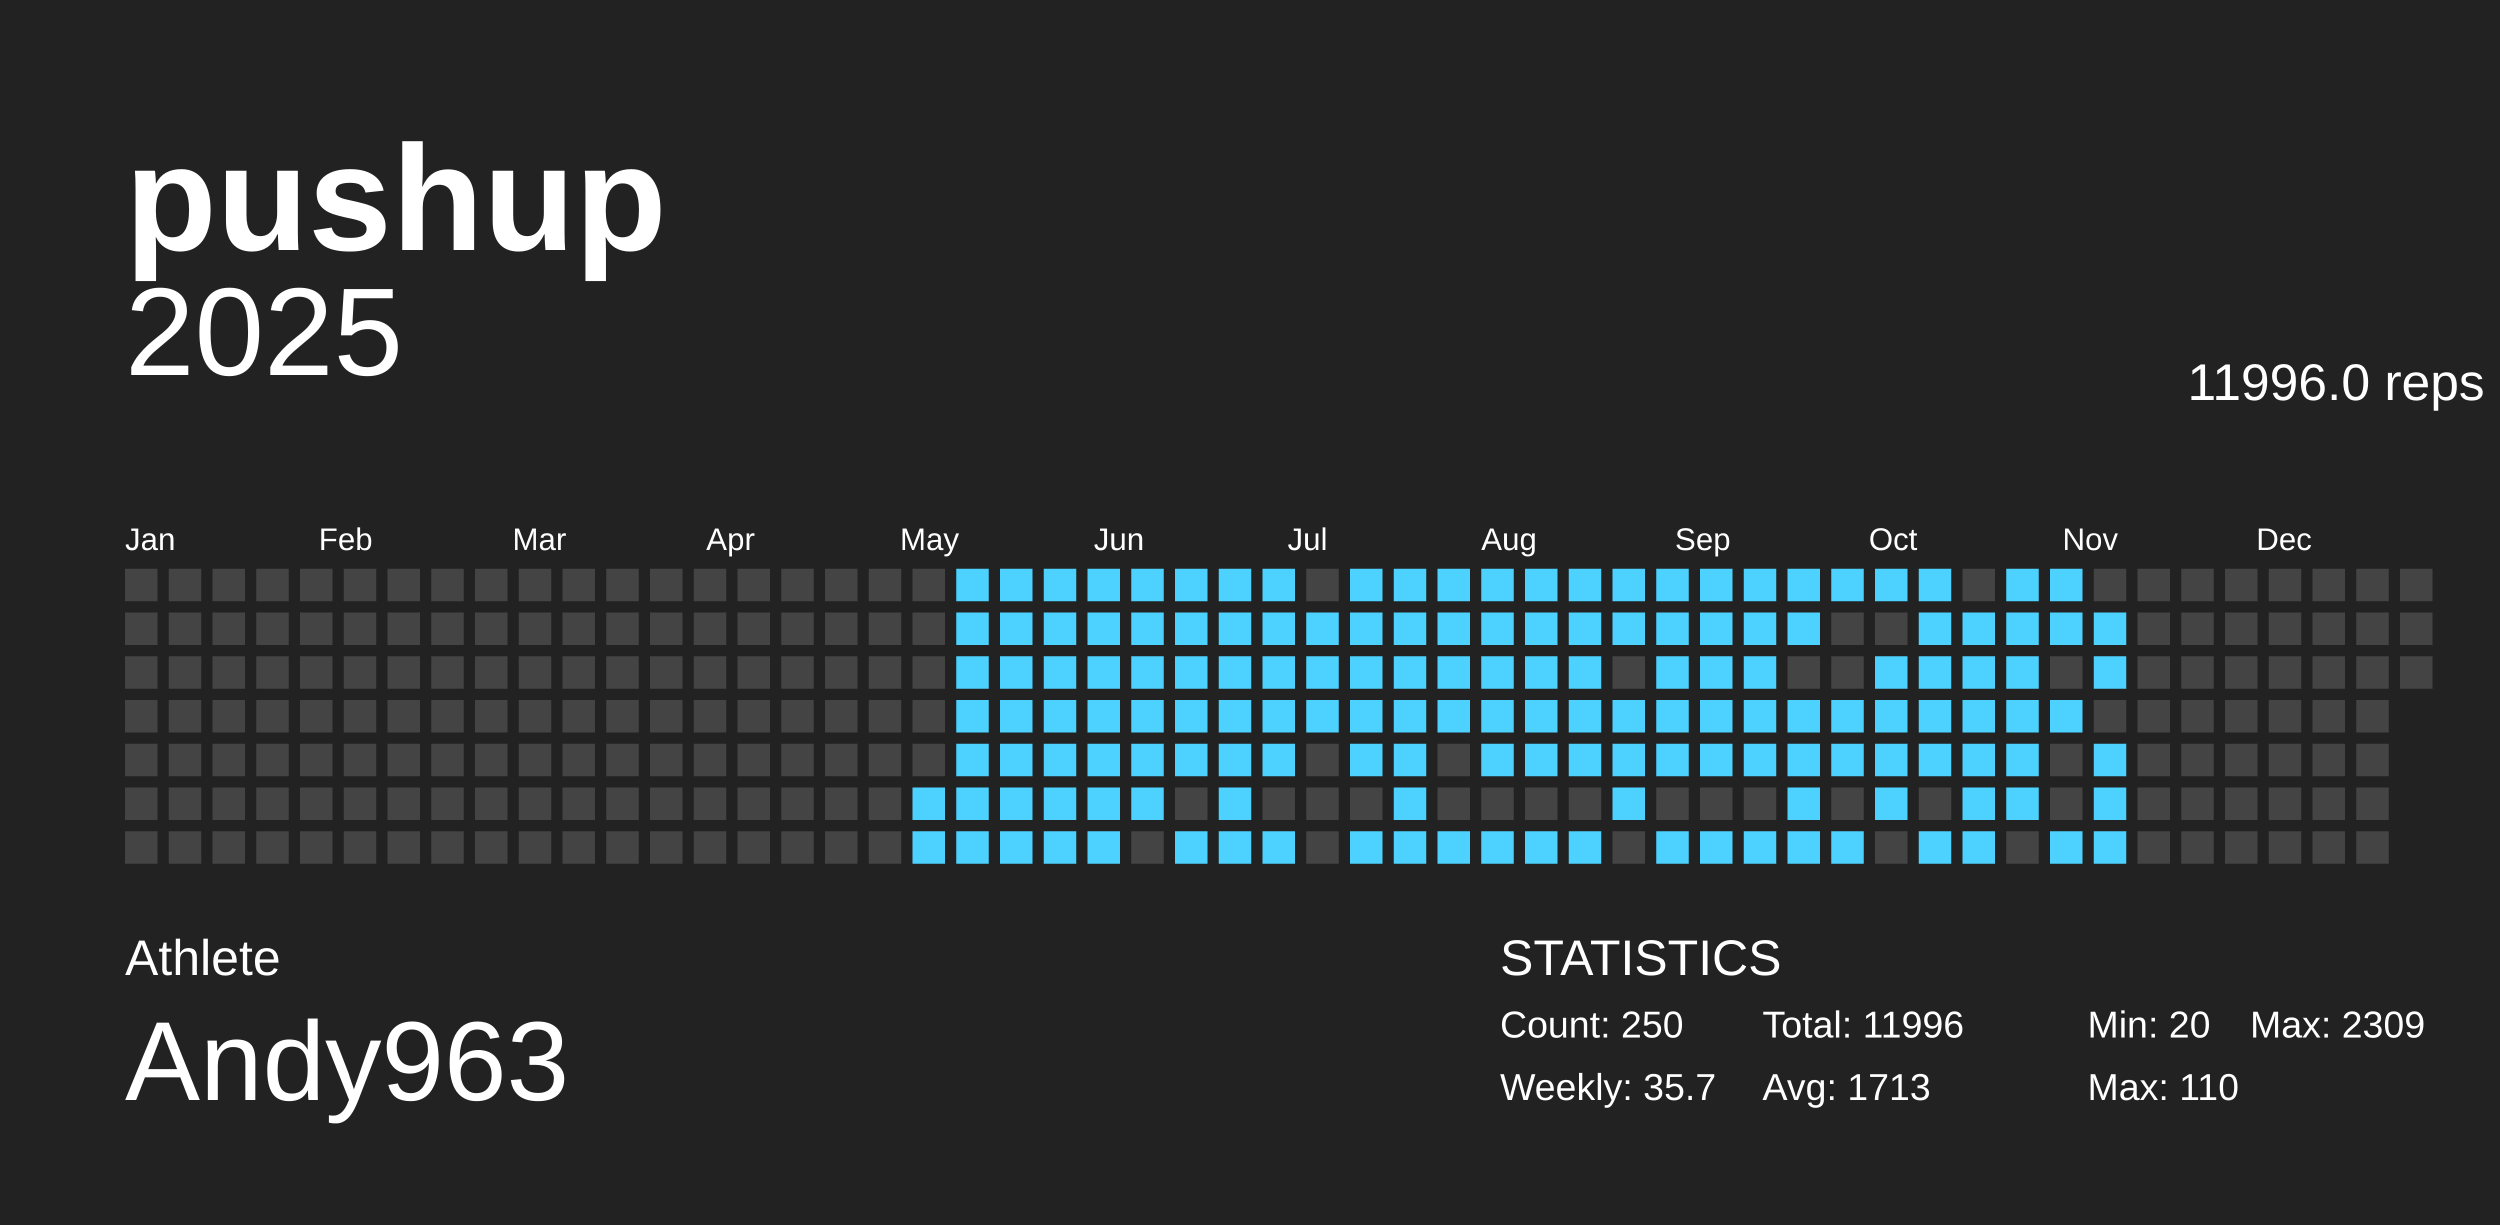
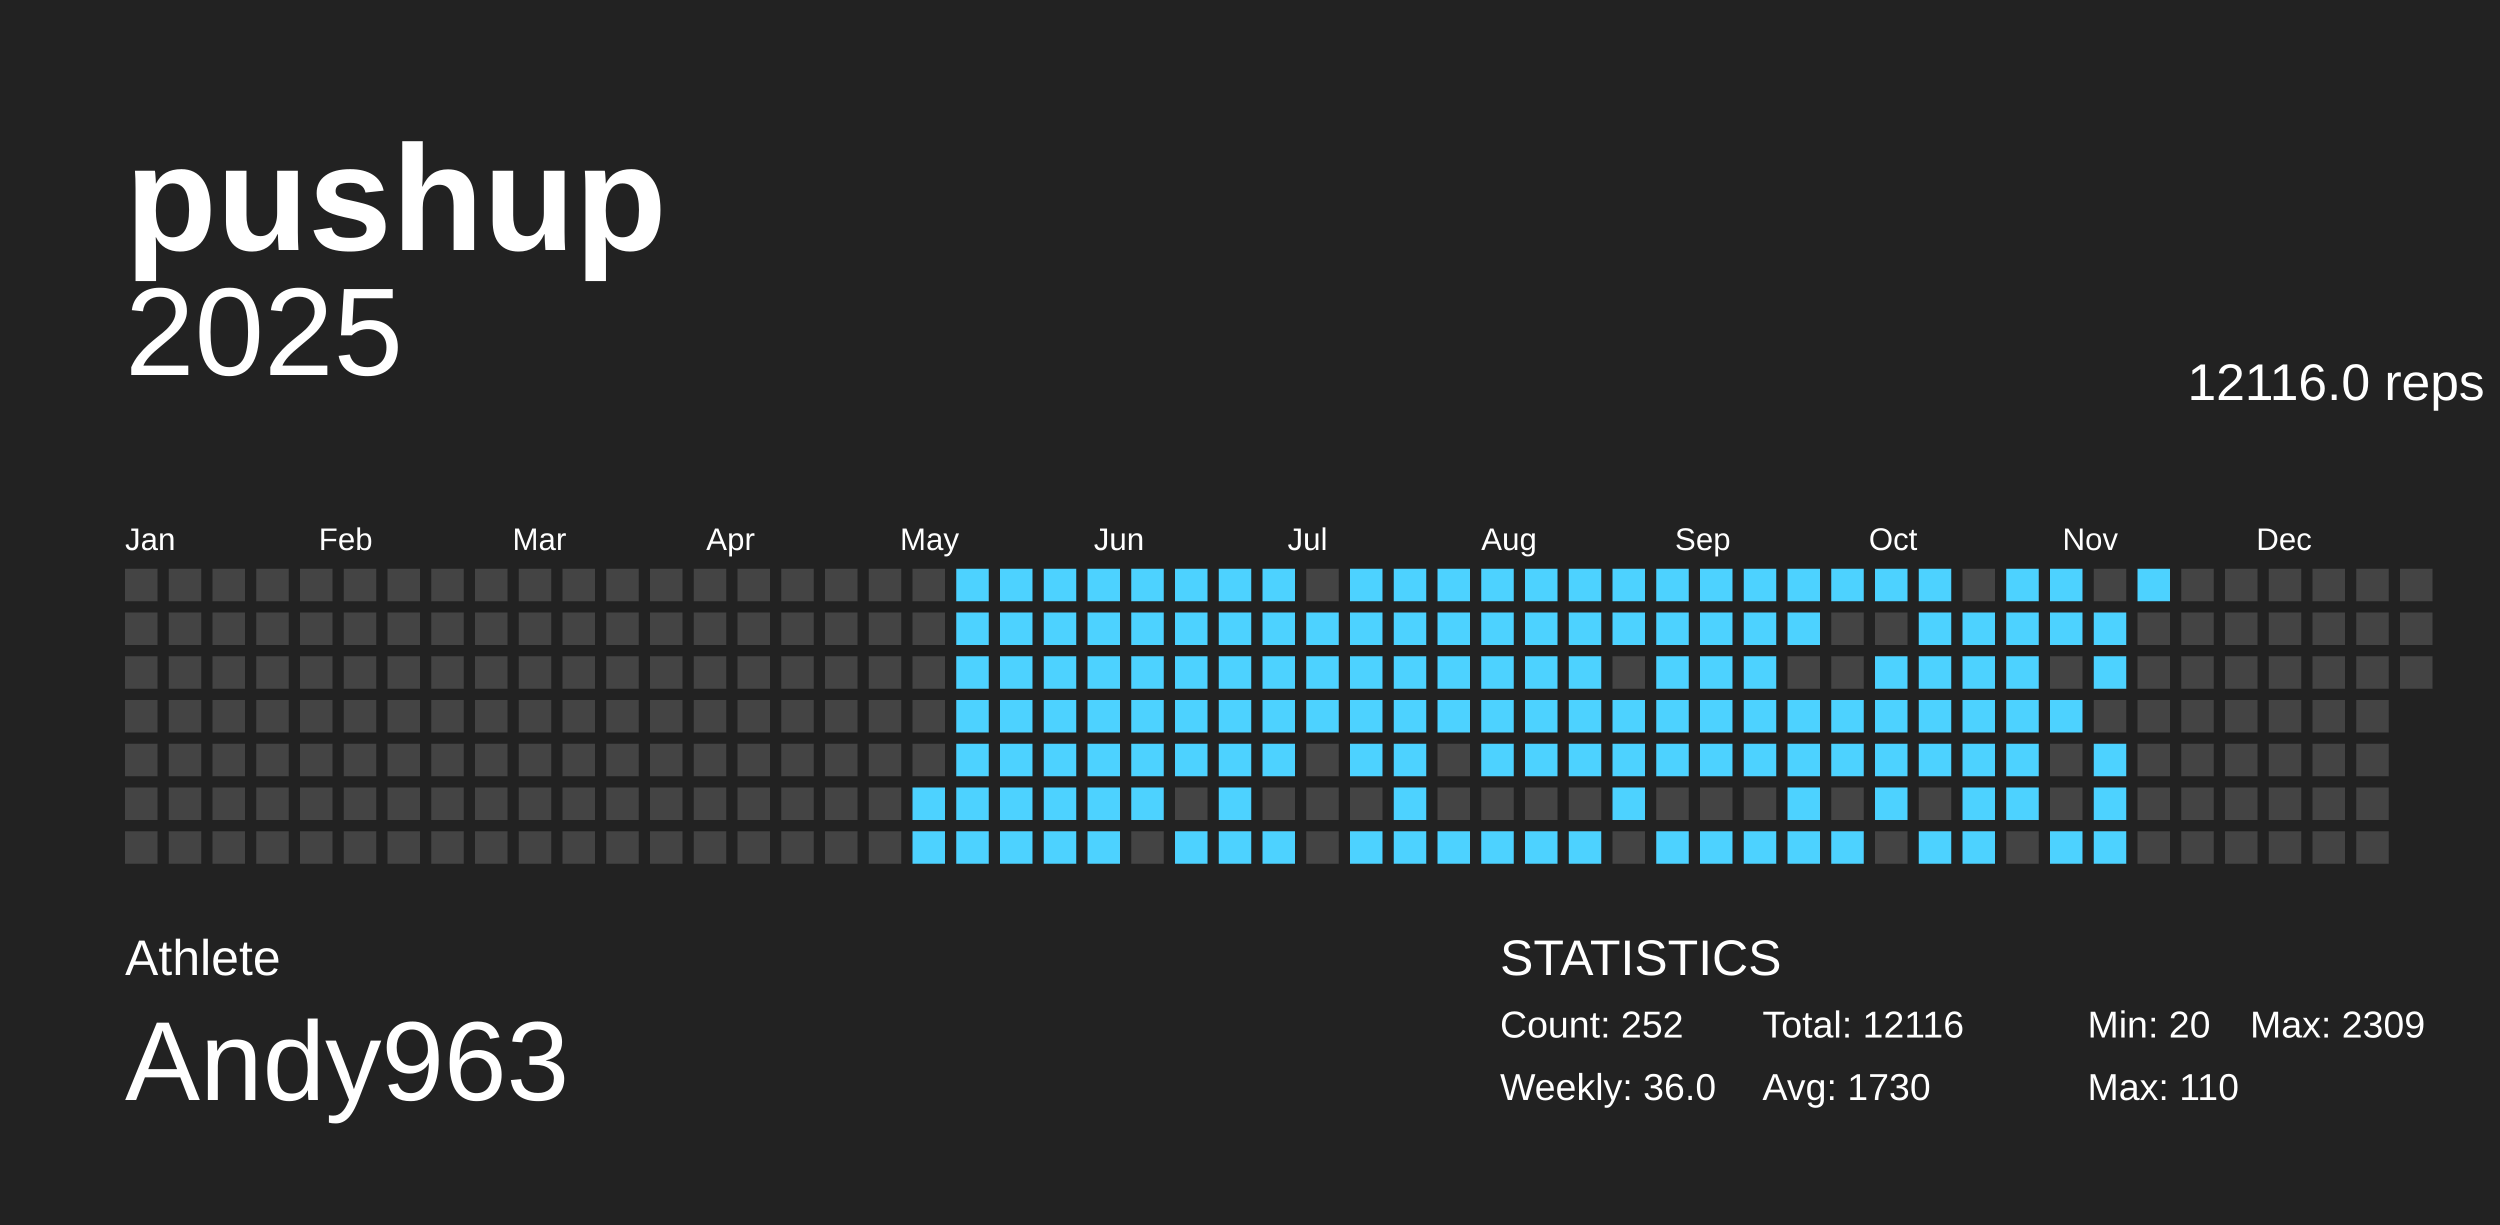
<svg xmlns="http://www.w3.org/2000/svg" baseProfile="full" height="98mm" version="1.1" viewBox="0,0,200,98" width="200mm">
  <defs />
  <g>
    <rect fill="#222222" height="98" width="200" x="0" y="0" />
    <g id="year2025">
      <text alignment-baseline="hanging" fill="#FFFFFF" style="font-size:10.0px; font-family:Arial;" x="10" y="30">2025</text>
-       <text alignment-baseline="hanging" fill="#FFFFFF" style="font-size:4.125px; font-family:Arial;" x="175" y="32">11996.0 reps</text>
+       <text alignment-baseline="hanging" fill="#FFFFFF" style="font-size:4.125px; font-family:Arial;" x="175" y="32">12116.0 reps</text>
      <text fill="#FFFFFF" style="font-size:2.5px; font-family:Arial" x="10.0" y="44">Jan</text>
      <text fill="#FFFFFF" style="font-size:2.5px; font-family:Arial" x="25.5" y="44">Feb</text>
      <text fill="#FFFFFF" style="font-size:2.5px; font-family:Arial" x="41.0" y="44">Mar</text>
      <text fill="#FFFFFF" style="font-size:2.5px; font-family:Arial" x="56.5" y="44">Apr</text>
      <text fill="#FFFFFF" style="font-size:2.5px; font-family:Arial" x="72.0" y="44">May</text>
      <text fill="#FFFFFF" style="font-size:2.5px; font-family:Arial" x="87.5" y="44">Jun</text>
      <text fill="#FFFFFF" style="font-size:2.5px; font-family:Arial" x="103.0" y="44">Jul</text>
      <text fill="#FFFFFF" style="font-size:2.5px; font-family:Arial" x="118.5" y="44">Aug</text>
      <text fill="#FFFFFF" style="font-size:2.5px; font-family:Arial" x="134.0" y="44">Sep</text>
      <text fill="#FFFFFF" style="font-size:2.5px; font-family:Arial" x="149.5" y="44">Oct</text>
      <text fill="#FFFFFF" style="font-size:2.5px; font-family:Arial" x="165.0" y="44">Nov</text>
      <text fill="#FFFFFF" style="font-size:2.5px; font-family:Arial" x="180.5" y="44">Dec</text>
      <rect fill="#444444" height="2.6" width="2.6" x="10.0" y="45.5" />
      <rect fill="#444444" height="2.6" width="2.6" x="10.0" y="49.0" />
      <rect fill="#444444" height="2.6" width="2.6" x="10.0" y="52.5" />
      <rect fill="#444444" height="2.6" width="2.6" x="10.0" y="56.0" />
      <rect fill="#444444" height="2.6" width="2.6" x="10.0" y="59.5" />
      <rect fill="#444444" height="2.6" width="2.6" x="10.0" y="63.0" />
      <rect fill="#444444" height="2.6" width="2.6" x="10.0" y="66.5" />
      <rect fill="#444444" height="2.6" width="2.6" x="13.5" y="45.5" />
      <rect fill="#444444" height="2.6" width="2.6" x="13.5" y="49.0" />
      <rect fill="#444444" height="2.6" width="2.6" x="13.5" y="52.5" />
      <rect fill="#444444" height="2.6" width="2.6" x="13.5" y="56.0" />
      <rect fill="#444444" height="2.6" width="2.6" x="13.5" y="59.5" />
      <rect fill="#444444" height="2.6" width="2.6" x="13.5" y="63.0" />
      <rect fill="#444444" height="2.6" width="2.6" x="13.5" y="66.5" />
      <rect fill="#444444" height="2.6" width="2.6" x="17.0" y="45.5" />
      <rect fill="#444444" height="2.6" width="2.6" x="17.0" y="49.0" />
      <rect fill="#444444" height="2.6" width="2.6" x="17.0" y="52.5" />
      <rect fill="#444444" height="2.6" width="2.6" x="17.0" y="56.0" />
      <rect fill="#444444" height="2.6" width="2.6" x="17.0" y="59.5" />
      <rect fill="#444444" height="2.6" width="2.6" x="17.0" y="63.0" />
      <rect fill="#444444" height="2.6" width="2.6" x="17.0" y="66.5" />
      <rect fill="#444444" height="2.6" width="2.6" x="20.5" y="45.5" />
      <rect fill="#444444" height="2.6" width="2.6" x="20.5" y="49.0" />
      <rect fill="#444444" height="2.6" width="2.6" x="20.5" y="52.5" />
      <rect fill="#444444" height="2.6" width="2.6" x="20.5" y="56.0" />
      <rect fill="#444444" height="2.6" width="2.6" x="20.5" y="59.5" />
      <rect fill="#444444" height="2.6" width="2.6" x="20.5" y="63.0" />
      <rect fill="#444444" height="2.6" width="2.6" x="20.5" y="66.5" />
      <rect fill="#444444" height="2.6" width="2.6" x="24.0" y="45.5" />
      <rect fill="#444444" height="2.6" width="2.6" x="24.0" y="49.0" />
      <rect fill="#444444" height="2.6" width="2.6" x="24.0" y="52.5" />
      <rect fill="#444444" height="2.6" width="2.6" x="24.0" y="56.0" />
      <rect fill="#444444" height="2.6" width="2.6" x="24.0" y="59.5" />
      <rect fill="#444444" height="2.6" width="2.6" x="24.0" y="63.0" />
      <rect fill="#444444" height="2.6" width="2.6" x="24.0" y="66.5" />
      <rect fill="#444444" height="2.6" width="2.6" x="27.5" y="45.5" />
      <rect fill="#444444" height="2.6" width="2.6" x="27.5" y="49.0" />
      <rect fill="#444444" height="2.6" width="2.6" x="27.5" y="52.5" />
      <rect fill="#444444" height="2.6" width="2.6" x="27.5" y="56.0" />
      <rect fill="#444444" height="2.6" width="2.6" x="27.5" y="59.5" />
      <rect fill="#444444" height="2.6" width="2.6" x="27.5" y="63.0" />
      <rect fill="#444444" height="2.6" width="2.6" x="27.5" y="66.5" />
      <rect fill="#444444" height="2.6" width="2.6" x="31.0" y="45.5" />
      <rect fill="#444444" height="2.6" width="2.6" x="31.0" y="49.0" />
      <rect fill="#444444" height="2.6" width="2.6" x="31.0" y="52.5" />
      <rect fill="#444444" height="2.6" width="2.6" x="31.0" y="56.0" />
      <rect fill="#444444" height="2.6" width="2.6" x="31.0" y="59.5" />
      <rect fill="#444444" height="2.6" width="2.6" x="31.0" y="63.0" />
      <rect fill="#444444" height="2.6" width="2.6" x="31.0" y="66.5" />
      <rect fill="#444444" height="2.6" width="2.6" x="34.5" y="45.5" />
      <rect fill="#444444" height="2.6" width="2.6" x="34.5" y="49.0" />
      <rect fill="#444444" height="2.6" width="2.6" x="34.5" y="52.5" />
      <rect fill="#444444" height="2.6" width="2.6" x="34.5" y="56.0" />
      <rect fill="#444444" height="2.6" width="2.6" x="34.5" y="59.5" />
      <rect fill="#444444" height="2.6" width="2.6" x="34.5" y="63.0" />
      <rect fill="#444444" height="2.6" width="2.6" x="34.5" y="66.5" />
      <rect fill="#444444" height="2.6" width="2.6" x="38.0" y="45.5" />
      <rect fill="#444444" height="2.6" width="2.6" x="38.0" y="49.0" />
      <rect fill="#444444" height="2.6" width="2.6" x="38.0" y="52.5" />
      <rect fill="#444444" height="2.6" width="2.6" x="38.0" y="56.0" />
      <rect fill="#444444" height="2.6" width="2.6" x="38.0" y="59.5" />
      <rect fill="#444444" height="2.6" width="2.6" x="38.0" y="63.0" />
      <rect fill="#444444" height="2.6" width="2.6" x="38.0" y="66.5" />
      <rect fill="#444444" height="2.6" width="2.6" x="41.5" y="45.5" />
      <rect fill="#444444" height="2.6" width="2.6" x="41.5" y="49.0" />
      <rect fill="#444444" height="2.6" width="2.6" x="41.5" y="52.5" />
      <rect fill="#444444" height="2.6" width="2.6" x="41.5" y="56.0" />
      <rect fill="#444444" height="2.6" width="2.6" x="41.5" y="59.5" />
      <rect fill="#444444" height="2.6" width="2.6" x="41.5" y="63.0" />
      <rect fill="#444444" height="2.6" width="2.6" x="41.5" y="66.5" />
      <rect fill="#444444" height="2.6" width="2.6" x="45.0" y="45.5" />
      <rect fill="#444444" height="2.6" width="2.6" x="45.0" y="49.0" />
      <rect fill="#444444" height="2.6" width="2.6" x="45.0" y="52.5" />
      <rect fill="#444444" height="2.6" width="2.6" x="45.0" y="56.0" />
      <rect fill="#444444" height="2.6" width="2.6" x="45.0" y="59.5" />
      <rect fill="#444444" height="2.6" width="2.6" x="45.0" y="63.0" />
      <rect fill="#444444" height="2.6" width="2.6" x="45.0" y="66.5" />
      <rect fill="#444444" height="2.6" width="2.6" x="48.5" y="45.5" />
      <rect fill="#444444" height="2.6" width="2.6" x="48.5" y="49.0" />
      <rect fill="#444444" height="2.6" width="2.6" x="48.5" y="52.5" />
      <rect fill="#444444" height="2.6" width="2.6" x="48.5" y="56.0" />
      <rect fill="#444444" height="2.6" width="2.6" x="48.5" y="59.5" />
      <rect fill="#444444" height="2.6" width="2.6" x="48.5" y="63.0" />
      <rect fill="#444444" height="2.6" width="2.6" x="48.5" y="66.5" />
      <rect fill="#444444" height="2.6" width="2.6" x="52.0" y="45.5" />
      <rect fill="#444444" height="2.6" width="2.6" x="52.0" y="49.0" />
      <rect fill="#444444" height="2.6" width="2.6" x="52.0" y="52.5" />
      <rect fill="#444444" height="2.6" width="2.6" x="52.0" y="56.0" />
      <rect fill="#444444" height="2.6" width="2.6" x="52.0" y="59.5" />
      <rect fill="#444444" height="2.6" width="2.6" x="52.0" y="63.0" />
      <rect fill="#444444" height="2.6" width="2.6" x="52.0" y="66.5" />
      <rect fill="#444444" height="2.6" width="2.6" x="55.5" y="45.5" />
      <rect fill="#444444" height="2.6" width="2.6" x="55.5" y="49.0" />
      <rect fill="#444444" height="2.6" width="2.6" x="55.5" y="52.5" />
      <rect fill="#444444" height="2.6" width="2.6" x="55.5" y="56.0" />
      <rect fill="#444444" height="2.6" width="2.6" x="55.5" y="59.5" />
      <rect fill="#444444" height="2.6" width="2.6" x="55.5" y="63.0" />
      <rect fill="#444444" height="2.6" width="2.6" x="55.5" y="66.5" />
      <rect fill="#444444" height="2.6" width="2.6" x="59.0" y="45.5" />
      <rect fill="#444444" height="2.6" width="2.6" x="59.0" y="49.0" />
      <rect fill="#444444" height="2.6" width="2.6" x="59.0" y="52.5" />
      <rect fill="#444444" height="2.6" width="2.6" x="59.0" y="56.0" />
      <rect fill="#444444" height="2.6" width="2.6" x="59.0" y="59.5" />
      <rect fill="#444444" height="2.6" width="2.6" x="59.0" y="63.0" />
      <rect fill="#444444" height="2.6" width="2.6" x="59.0" y="66.5" />
      <rect fill="#444444" height="2.6" width="2.6" x="62.5" y="45.5" />
      <rect fill="#444444" height="2.6" width="2.6" x="62.5" y="49.0" />
      <rect fill="#444444" height="2.6" width="2.6" x="62.5" y="52.5" />
      <rect fill="#444444" height="2.6" width="2.6" x="62.5" y="56.0" />
      <rect fill="#444444" height="2.6" width="2.6" x="62.5" y="59.5" />
      <rect fill="#444444" height="2.6" width="2.6" x="62.5" y="63.0" />
      <rect fill="#444444" height="2.6" width="2.6" x="62.5" y="66.5" />
      <rect fill="#444444" height="2.6" width="2.6" x="66.0" y="45.5" />
      <rect fill="#444444" height="2.6" width="2.6" x="66.0" y="49.0" />
      <rect fill="#444444" height="2.6" width="2.6" x="66.0" y="52.5" />
      <rect fill="#444444" height="2.6" width="2.6" x="66.0" y="56.0" />
      <rect fill="#444444" height="2.6" width="2.6" x="66.0" y="59.5" />
      <rect fill="#444444" height="2.6" width="2.6" x="66.0" y="63.0" />
      <rect fill="#444444" height="2.6" width="2.6" x="66.0" y="66.5" />
      <rect fill="#444444" height="2.6" width="2.6" x="69.5" y="45.5" />
      <rect fill="#444444" height="2.6" width="2.6" x="69.5" y="49.0" />
      <rect fill="#444444" height="2.6" width="2.6" x="69.5" y="52.5" />
      <rect fill="#444444" height="2.6" width="2.6" x="69.5" y="56.0" />
      <rect fill="#444444" height="2.6" width="2.6" x="69.5" y="59.5" />
      <rect fill="#444444" height="2.6" width="2.6" x="69.5" y="63.0" />
      <rect fill="#444444" height="2.6" width="2.6" x="69.5" y="66.5" />
      <rect fill="#444444" height="2.6" width="2.6" x="73.0" y="45.5" />
      <rect fill="#444444" height="2.6" width="2.6" x="73.0" y="49.0" />
      <rect fill="#444444" height="2.6" width="2.6" x="73.0" y="52.5" />
      <rect fill="#444444" height="2.6" width="2.6" x="73.0" y="56.0" />
      <rect fill="#444444" height="2.6" width="2.6" x="73.0" y="59.5" />
      <rect fill="#4dd2ff" height="2.6" width="2.6" x="73.0" y="63.0" />
      <rect fill="#4dd2ff" height="2.6" width="2.6" x="73.0" y="66.5" />
      <rect fill="#4dd2ff" height="2.6" width="2.6" x="76.5" y="45.5" />
      <rect fill="#4dd2ff" height="2.6" width="2.6" x="76.5" y="49.0" />
      <rect fill="#4dd2ff" height="2.6" width="2.6" x="76.5" y="52.5" />
      <rect fill="#4dd2ff" height="2.6" width="2.6" x="76.5" y="56.0" />
      <rect fill="#4dd2ff" height="2.6" width="2.6" x="76.5" y="59.5" />
      <rect fill="#4dd2ff" height="2.6" width="2.6" x="76.5" y="63.0" />
      <rect fill="#4dd2ff" height="2.6" width="2.6" x="76.5" y="66.5" />
      <rect fill="#4dd2ff" height="2.6" width="2.6" x="80.0" y="45.5" />
      <rect fill="#4dd2ff" height="2.6" width="2.6" x="80.0" y="49.0" />
      <rect fill="#4dd2ff" height="2.6" width="2.6" x="80.0" y="52.5" />
      <rect fill="#4dd2ff" height="2.6" width="2.6" x="80.0" y="56.0" />
      <rect fill="#4dd2ff" height="2.6" width="2.6" x="80.0" y="59.5" />
      <rect fill="#4dd2ff" height="2.6" width="2.6" x="80.0" y="63.0" />
      <rect fill="#4dd2ff" height="2.6" width="2.6" x="80.0" y="66.5" />
      <rect fill="#4dd2ff" height="2.6" width="2.6" x="83.5" y="45.5" />
      <rect fill="#4dd2ff" height="2.6" width="2.6" x="83.5" y="49.0" />
      <rect fill="#4dd2ff" height="2.6" width="2.6" x="83.5" y="52.5" />
      <rect fill="#4dd2ff" height="2.6" width="2.6" x="83.5" y="56.0" />
      <rect fill="#4dd2ff" height="2.6" width="2.6" x="83.5" y="59.5" />
      <rect fill="#4dd2ff" height="2.6" width="2.6" x="83.5" y="63.0" />
      <rect fill="#4dd2ff" height="2.6" width="2.6" x="83.5" y="66.5" />
      <rect fill="#4dd2ff" height="2.6" width="2.6" x="87.0" y="45.5" />
      <rect fill="#4dd2ff" height="2.6" width="2.6" x="87.0" y="49.0" />
      <rect fill="#4dd2ff" height="2.6" width="2.6" x="87.0" y="52.5" />
      <rect fill="#4dd2ff" height="2.6" width="2.6" x="87.0" y="56.0" />
      <rect fill="#4dd2ff" height="2.6" width="2.6" x="87.0" y="59.5" />
      <rect fill="#4dd2ff" height="2.6" width="2.6" x="87.0" y="63.0" />
      <rect fill="#4dd2ff" height="2.6" width="2.6" x="87.0" y="66.5" />
      <rect fill="#4dd2ff" height="2.6" width="2.6" x="90.5" y="45.5" />
      <rect fill="#4dd2ff" height="2.6" width="2.6" x="90.5" y="49.0" />
      <rect fill="#4dd2ff" height="2.6" width="2.6" x="90.5" y="52.5" />
      <rect fill="#4dd2ff" height="2.6" width="2.6" x="90.5" y="56.0" />
      <rect fill="#4dd2ff" height="2.6" width="2.6" x="90.5" y="59.5" />
      <rect fill="#4dd2ff" height="2.6" width="2.6" x="90.5" y="63.0" />
      <rect fill="#444444" height="2.6" width="2.6" x="90.5" y="66.5" />
      <rect fill="#4dd2ff" height="2.6" width="2.6" x="94.0" y="45.5" />
      <rect fill="#4dd2ff" height="2.6" width="2.6" x="94.0" y="49.0" />
      <rect fill="#4dd2ff" height="2.6" width="2.6" x="94.0" y="52.5" />
      <rect fill="#4dd2ff" height="2.6" width="2.6" x="94.0" y="56.0" />
      <rect fill="#4dd2ff" height="2.6" width="2.6" x="94.0" y="59.5" />
      <rect fill="#444444" height="2.6" width="2.6" x="94.0" y="63.0" />
      <rect fill="#4dd2ff" height="2.6" width="2.6" x="94.0" y="66.5" />
      <rect fill="#4dd2ff" height="2.6" width="2.6" x="97.5" y="45.5" />
      <rect fill="#4dd2ff" height="2.6" width="2.6" x="97.5" y="49.0" />
      <rect fill="#4dd2ff" height="2.6" width="2.6" x="97.5" y="52.5" />
      <rect fill="#4dd2ff" height="2.6" width="2.6" x="97.5" y="56.0" />
      <rect fill="#4dd2ff" height="2.6" width="2.6" x="97.5" y="59.5" />
      <rect fill="#4dd2ff" height="2.6" width="2.6" x="97.5" y="63.0" />
      <rect fill="#4dd2ff" height="2.6" width="2.6" x="97.5" y="66.5" />
      <rect fill="#4dd2ff" height="2.6" width="2.6" x="101.0" y="45.5" />
      <rect fill="#4dd2ff" height="2.6" width="2.6" x="101.0" y="49.0" />
      <rect fill="#4dd2ff" height="2.6" width="2.6" x="101.0" y="52.5" />
      <rect fill="#4dd2ff" height="2.6" width="2.6" x="101.0" y="56.0" />
      <rect fill="#4dd2ff" height="2.6" width="2.6" x="101.0" y="59.5" />
      <rect fill="#444444" height="2.6" width="2.6" x="101.0" y="63.0" />
      <rect fill="#4dd2ff" height="2.6" width="2.6" x="101.0" y="66.5" />
      <rect fill="#444444" height="2.6" width="2.6" x="104.5" y="45.5" />
      <rect fill="#4dd2ff" height="2.6" width="2.6" x="104.5" y="49.0" />
      <rect fill="#4dd2ff" height="2.6" width="2.6" x="104.5" y="52.5" />
      <rect fill="#4dd2ff" height="2.6" width="2.6" x="104.5" y="56.0" />
      <rect fill="#444444" height="2.6" width="2.6" x="104.5" y="59.5" />
      <rect fill="#444444" height="2.6" width="2.6" x="104.5" y="63.0" />
      <rect fill="#444444" height="2.6" width="2.6" x="104.5" y="66.5" />
      <rect fill="#4dd2ff" height="2.6" width="2.6" x="108.0" y="45.5" />
      <rect fill="#4dd2ff" height="2.6" width="2.6" x="108.0" y="49.0" />
      <rect fill="#4dd2ff" height="2.6" width="2.6" x="108.0" y="52.5" />
      <rect fill="#4dd2ff" height="2.6" width="2.6" x="108.0" y="56.0" />
      <rect fill="#4dd2ff" height="2.6" width="2.6" x="108.0" y="59.5" />
      <rect fill="#444444" height="2.6" width="2.6" x="108.0" y="63.0" />
      <rect fill="#4dd2ff" height="2.6" width="2.6" x="108.0" y="66.5" />
      <rect fill="#4dd2ff" height="2.6" width="2.6" x="111.5" y="45.5" />
      <rect fill="#4dd2ff" height="2.6" width="2.6" x="111.5" y="49.0" />
      <rect fill="#4dd2ff" height="2.6" width="2.6" x="111.5" y="52.5" />
      <rect fill="#4dd2ff" height="2.6" width="2.6" x="111.5" y="56.0" />
      <rect fill="#4dd2ff" height="2.6" width="2.6" x="111.5" y="59.5" />
      <rect fill="#4dd2ff" height="2.6" width="2.6" x="111.5" y="63.0" />
      <rect fill="#4dd2ff" height="2.6" width="2.6" x="111.5" y="66.5" />
      <rect fill="#4dd2ff" height="2.6" width="2.6" x="115.0" y="45.5" />
      <rect fill="#4dd2ff" height="2.6" width="2.6" x="115.0" y="49.0" />
      <rect fill="#4dd2ff" height="2.6" width="2.6" x="115.0" y="52.5" />
      <rect fill="#4dd2ff" height="2.6" width="2.6" x="115.0" y="56.0" />
      <rect fill="#444444" height="2.6" width="2.6" x="115.0" y="59.5" />
      <rect fill="#444444" height="2.6" width="2.6" x="115.0" y="63.0" />
      <rect fill="#4dd2ff" height="2.6" width="2.6" x="115.0" y="66.5" />
      <rect fill="#4dd2ff" height="2.6" width="2.6" x="118.5" y="45.5" />
      <rect fill="#4dd2ff" height="2.6" width="2.6" x="118.5" y="49.0" />
      <rect fill="#4dd2ff" height="2.6" width="2.6" x="118.5" y="52.5" />
      <rect fill="#4dd2ff" height="2.6" width="2.6" x="118.5" y="56.0" />
      <rect fill="#4dd2ff" height="2.6" width="2.6" x="118.5" y="59.5" />
      <rect fill="#444444" height="2.6" width="2.6" x="118.5" y="63.0" />
      <rect fill="#4dd2ff" height="2.6" width="2.6" x="118.5" y="66.5" />
      <rect fill="#4dd2ff" height="2.6" width="2.6" x="122.0" y="45.5" />
      <rect fill="#4dd2ff" height="2.6" width="2.6" x="122.0" y="49.0" />
      <rect fill="#4dd2ff" height="2.6" width="2.6" x="122.0" y="52.5" />
      <rect fill="#4dd2ff" height="2.6" width="2.6" x="122.0" y="56.0" />
      <rect fill="#4dd2ff" height="2.6" width="2.6" x="122.0" y="59.5" />
      <rect fill="#444444" height="2.6" width="2.6" x="122.0" y="63.0" />
      <rect fill="#4dd2ff" height="2.6" width="2.6" x="122.0" y="66.5" />
      <rect fill="#4dd2ff" height="2.6" width="2.6" x="125.5" y="45.5" />
      <rect fill="#4dd2ff" height="2.6" width="2.6" x="125.5" y="49.0" />
      <rect fill="#4dd2ff" height="2.6" width="2.6" x="125.5" y="52.5" />
      <rect fill="#4dd2ff" height="2.6" width="2.6" x="125.5" y="56.0" />
      <rect fill="#4dd2ff" height="2.6" width="2.6" x="125.5" y="59.5" />
      <rect fill="#444444" height="2.6" width="2.6" x="125.5" y="63.0" />
      <rect fill="#4dd2ff" height="2.6" width="2.6" x="125.5" y="66.5" />
      <rect fill="#4dd2ff" height="2.6" width="2.6" x="129.0" y="45.5" />
      <rect fill="#4dd2ff" height="2.6" width="2.6" x="129.0" y="49.0" />
      <rect fill="#444444" height="2.6" width="2.6" x="129.0" y="52.5" />
      <rect fill="#4dd2ff" height="2.6" width="2.6" x="129.0" y="56.0" />
      <rect fill="#4dd2ff" height="2.6" width="2.6" x="129.0" y="59.5" />
      <rect fill="#4dd2ff" height="2.6" width="2.6" x="129.0" y="63.0" />
      <rect fill="#444444" height="2.6" width="2.6" x="129.0" y="66.5" />
      <rect fill="#4dd2ff" height="2.6" width="2.6" x="132.5" y="45.5" />
      <rect fill="#4dd2ff" height="2.6" width="2.6" x="132.5" y="49.0" />
      <rect fill="#4dd2ff" height="2.6" width="2.6" x="132.5" y="52.5" />
      <rect fill="#4dd2ff" height="2.6" width="2.6" x="132.5" y="56.0" />
      <rect fill="#4dd2ff" height="2.6" width="2.6" x="132.5" y="59.5" />
      <rect fill="#444444" height="2.6" width="2.6" x="132.5" y="63.0" />
      <rect fill="#4dd2ff" height="2.6" width="2.6" x="132.5" y="66.5" />
      <rect fill="#4dd2ff" height="2.6" width="2.6" x="136.0" y="45.5" />
      <rect fill="#4dd2ff" height="2.6" width="2.6" x="136.0" y="49.0" />
      <rect fill="#4dd2ff" height="2.6" width="2.6" x="136.0" y="52.5" />
      <rect fill="#4dd2ff" height="2.6" width="2.6" x="136.0" y="56.0" />
      <rect fill="#4dd2ff" height="2.6" width="2.6" x="136.0" y="59.5" />
      <rect fill="#444444" height="2.6" width="2.6" x="136.0" y="63.0" />
      <rect fill="#4dd2ff" height="2.6" width="2.6" x="136.0" y="66.5" />
      <rect fill="#4dd2ff" height="2.6" width="2.6" x="139.5" y="45.5" />
      <rect fill="#4dd2ff" height="2.6" width="2.6" x="139.5" y="49.0" />
      <rect fill="#4dd2ff" height="2.6" width="2.6" x="139.5" y="52.5" />
      <rect fill="#4dd2ff" height="2.6" width="2.6" x="139.5" y="56.0" />
      <rect fill="#4dd2ff" height="2.6" width="2.6" x="139.5" y="59.5" />
      <rect fill="#444444" height="2.6" width="2.6" x="139.5" y="63.0" />
      <rect fill="#4dd2ff" height="2.6" width="2.6" x="139.5" y="66.5" />
      <rect fill="#4dd2ff" height="2.6" width="2.6" x="143.0" y="45.5" />
      <rect fill="#4dd2ff" height="2.6" width="2.6" x="143.0" y="49.0" />
      <rect fill="#444444" height="2.6" width="2.6" x="143.0" y="52.5" />
      <rect fill="#4dd2ff" height="2.6" width="2.6" x="143.0" y="56.0" />
      <rect fill="#4dd2ff" height="2.6" width="2.6" x="143.0" y="59.5" />
      <rect fill="#4dd2ff" height="2.6" width="2.6" x="143.0" y="63.0" />
      <rect fill="#4dd2ff" height="2.6" width="2.6" x="143.0" y="66.5" />
      <rect fill="#4dd2ff" height="2.6" width="2.6" x="146.5" y="45.5" />
      <rect fill="#444444" height="2.6" width="2.6" x="146.5" y="49.0" />
      <rect fill="#444444" height="2.6" width="2.6" x="146.5" y="52.5" />
      <rect fill="#4dd2ff" height="2.6" width="2.6" x="146.5" y="56.0" />
      <rect fill="#4dd2ff" height="2.6" width="2.6" x="146.5" y="59.5" />
      <rect fill="#444444" height="2.6" width="2.6" x="146.5" y="63.0" />
      <rect fill="#4dd2ff" height="2.6" width="2.6" x="146.5" y="66.5" />
      <rect fill="#4dd2ff" height="2.6" width="2.6" x="150.0" y="45.5" />
      <rect fill="#444444" height="2.6" width="2.6" x="150.0" y="49.0" />
      <rect fill="#4dd2ff" height="2.6" width="2.6" x="150.0" y="52.5" />
      <rect fill="#4dd2ff" height="2.6" width="2.6" x="150.0" y="56.0" />
      <rect fill="#4dd2ff" height="2.6" width="2.6" x="150.0" y="59.5" />
      <rect fill="#4dd2ff" height="2.6" width="2.6" x="150.0" y="63.0" />
      <rect fill="#444444" height="2.6" width="2.6" x="150.0" y="66.5" />
      <rect fill="#4dd2ff" height="2.6" width="2.6" x="153.5" y="45.5" />
      <rect fill="#4dd2ff" height="2.6" width="2.6" x="153.5" y="49.0" />
      <rect fill="#4dd2ff" height="2.6" width="2.6" x="153.5" y="52.5" />
      <rect fill="#4dd2ff" height="2.6" width="2.6" x="153.5" y="56.0" />
      <rect fill="#4dd2ff" height="2.6" width="2.6" x="153.5" y="59.5" />
      <rect fill="#444444" height="2.6" width="2.6" x="153.5" y="63.0" />
      <rect fill="#4dd2ff" height="2.6" width="2.6" x="153.5" y="66.5" />
      <rect fill="#444444" height="2.6" width="2.6" x="157.0" y="45.5" />
      <rect fill="#4dd2ff" height="2.6" width="2.6" x="157.0" y="49.0" />
      <rect fill="#4dd2ff" height="2.6" width="2.6" x="157.0" y="52.5" />
      <rect fill="#4dd2ff" height="2.6" width="2.6" x="157.0" y="56.0" />
      <rect fill="#4dd2ff" height="2.6" width="2.6" x="157.0" y="59.5" />
      <rect fill="#4dd2ff" height="2.6" width="2.6" x="157.0" y="63.0" />
      <rect fill="#4dd2ff" height="2.6" width="2.6" x="157.0" y="66.5" />
      <rect fill="#4dd2ff" height="2.6" width="2.6" x="160.5" y="45.5" />
      <rect fill="#4dd2ff" height="2.6" width="2.6" x="160.5" y="49.0" />
      <rect fill="#4dd2ff" height="2.6" width="2.6" x="160.5" y="52.5" />
      <rect fill="#4dd2ff" height="2.6" width="2.6" x="160.5" y="56.0" />
      <rect fill="#4dd2ff" height="2.6" width="2.6" x="160.5" y="59.5" />
      <rect fill="#4dd2ff" height="2.6" width="2.6" x="160.5" y="63.0" />
      <rect fill="#444444" height="2.6" width="2.6" x="160.5" y="66.5" />
      <rect fill="#4dd2ff" height="2.6" width="2.6" x="164.0" y="45.5" />
      <rect fill="#4dd2ff" height="2.6" width="2.6" x="164.0" y="49.0" />
      <rect fill="#444444" height="2.6" width="2.6" x="164.0" y="52.5" />
      <rect fill="#4dd2ff" height="2.6" width="2.6" x="164.0" y="56.0" />
      <rect fill="#444444" height="2.6" width="2.6" x="164.0" y="59.5" />
      <rect fill="#444444" height="2.6" width="2.6" x="164.0" y="63.0" />
      <rect fill="#4dd2ff" height="2.6" width="2.6" x="164.0" y="66.5" />
      <rect fill="#444444" height="2.6" width="2.6" x="167.5" y="45.5" />
      <rect fill="#4dd2ff" height="2.6" width="2.6" x="167.5" y="49.0" />
      <rect fill="#4dd2ff" height="2.6" width="2.6" x="167.5" y="52.5" />
      <rect fill="#444444" height="2.6" width="2.6" x="167.5" y="56.0" />
      <rect fill="#4dd2ff" height="2.6" width="2.6" x="167.5" y="59.5" />
      <rect fill="#4dd2ff" height="2.6" width="2.6" x="167.5" y="63.0" />
      <rect fill="#4dd2ff" height="2.6" width="2.6" x="167.5" y="66.5" />
-       <rect fill="#444444" height="2.6" width="2.6" x="171.0" y="45.5" />
+       <rect fill="#4dd2ff" height="2.6" width="2.6" x="171.0" y="45.5" />
      <rect fill="#444444" height="2.6" width="2.6" x="171.0" y="49.0" />
      <rect fill="#444444" height="2.6" width="2.6" x="171.0" y="52.5" />
      <rect fill="#444444" height="2.6" width="2.6" x="171.0" y="56.0" />
      <rect fill="#444444" height="2.6" width="2.6" x="171.0" y="59.5" />
      <rect fill="#444444" height="2.6" width="2.6" x="171.0" y="63.0" />
      <rect fill="#444444" height="2.6" width="2.6" x="171.0" y="66.5" />
      <rect fill="#444444" height="2.6" width="2.6" x="174.5" y="45.5" />
      <rect fill="#444444" height="2.6" width="2.6" x="174.5" y="49.0" />
      <rect fill="#444444" height="2.6" width="2.6" x="174.5" y="52.5" />
      <rect fill="#444444" height="2.6" width="2.6" x="174.5" y="56.0" />
      <rect fill="#444444" height="2.6" width="2.6" x="174.5" y="59.5" />
      <rect fill="#444444" height="2.6" width="2.6" x="174.5" y="63.0" />
      <rect fill="#444444" height="2.6" width="2.6" x="174.5" y="66.5" />
      <rect fill="#444444" height="2.6" width="2.6" x="178.0" y="45.5" />
      <rect fill="#444444" height="2.6" width="2.6" x="178.0" y="49.0" />
      <rect fill="#444444" height="2.6" width="2.6" x="178.0" y="52.5" />
      <rect fill="#444444" height="2.6" width="2.6" x="178.0" y="56.0" />
      <rect fill="#444444" height="2.6" width="2.6" x="178.0" y="59.5" />
      <rect fill="#444444" height="2.6" width="2.6" x="178.0" y="63.0" />
      <rect fill="#444444" height="2.6" width="2.6" x="178.0" y="66.5" />
      <rect fill="#444444" height="2.6" width="2.6" x="181.5" y="45.5" />
      <rect fill="#444444" height="2.6" width="2.6" x="181.5" y="49.0" />
      <rect fill="#444444" height="2.6" width="2.6" x="181.5" y="52.5" />
      <rect fill="#444444" height="2.6" width="2.6" x="181.5" y="56.0" />
      <rect fill="#444444" height="2.6" width="2.6" x="181.5" y="59.5" />
      <rect fill="#444444" height="2.6" width="2.6" x="181.5" y="63.0" />
      <rect fill="#444444" height="2.6" width="2.6" x="181.5" y="66.5" />
      <rect fill="#444444" height="2.6" width="2.6" x="185.0" y="45.5" />
      <rect fill="#444444" height="2.6" width="2.6" x="185.0" y="49.0" />
      <rect fill="#444444" height="2.6" width="2.6" x="185.0" y="52.5" />
      <rect fill="#444444" height="2.6" width="2.6" x="185.0" y="56.0" />
      <rect fill="#444444" height="2.6" width="2.6" x="185.0" y="59.5" />
      <rect fill="#444444" height="2.6" width="2.6" x="185.0" y="63.0" />
      <rect fill="#444444" height="2.6" width="2.6" x="185.0" y="66.5" />
      <rect fill="#444444" height="2.6" width="2.6" x="188.5" y="45.5" />
      <rect fill="#444444" height="2.6" width="2.6" x="188.5" y="49.0" />
      <rect fill="#444444" height="2.6" width="2.6" x="188.5" y="52.5" />
      <rect fill="#444444" height="2.6" width="2.6" x="188.5" y="56.0" />
      <rect fill="#444444" height="2.6" width="2.6" x="188.5" y="59.5" />
      <rect fill="#444444" height="2.6" width="2.6" x="188.5" y="63.0" />
      <rect fill="#444444" height="2.6" width="2.6" x="188.5" y="66.5" />
      <rect fill="#444444" height="2.6" width="2.6" x="192.0" y="45.5" />
      <rect fill="#444444" height="2.6" width="2.6" x="192.0" y="49.0" />
      <rect fill="#444444" height="2.6" width="2.6" x="192.0" y="52.5" />
    </g>
  </g>
  <text fill="#FFFFFF" style="font-size:12px; font-family:Arial; font-weight:bold;" x="10" y="20">pushup</text>
  <text fill="#FFFFFF" style="font-size:4px; font-family:Arial" x="10" y="78">Athlete</text>
  <text fill="#FFFFFF" style="font-size:9px; font-family:Arial" x="10" y="88">Andy963</text>
  <text fill="#FFFFFF" style="font-size:4px; font-family:Arial" x="120" y="78">STATISTICS</text>
-   <text fill="#FFFFFF" style="font-size:3px; font-family:Arial" x="120" y="83">Count: 250</text>
-   <text fill="#FFFFFF" style="font-size:3px; font-family:Arial" x="120" y="88">Weekly: 35.7</text>
-   <text fill="#FFFFFF" style="font-size:3px; font-family:Arial" x="141" y="83">Total: 11996</text>
-   <text fill="#FFFFFF" style="font-size:3px; font-family:Arial" x="141" y="88">Avg: 1713</text>
+   <text fill="#FFFFFF" style="font-size:3px; font-family:Arial" x="120" y="83">Count: 252</text>
+   <text fill="#FFFFFF" style="font-size:3px; font-family:Arial" x="120" y="88">Weekly: 36.0</text>
+   <text fill="#FFFFFF" style="font-size:3px; font-family:Arial" x="141" y="83">Total: 12116</text>
+   <text fill="#FFFFFF" style="font-size:3px; font-family:Arial" x="141" y="88">Avg: 1730</text>
  <text fill="#FFFFFF" style="font-size:3px; font-family:Arial" x="167" y="83">Min: 20</text>
  <text fill="#FFFFFF" style="font-size:3px; font-family:Arial" x="167" y="88">Max: 110</text>
  <text fill="#FFFFFF" style="font-size:3px; font-family:Arial" x="180" y="83">Max: 2309</text>
</svg>
